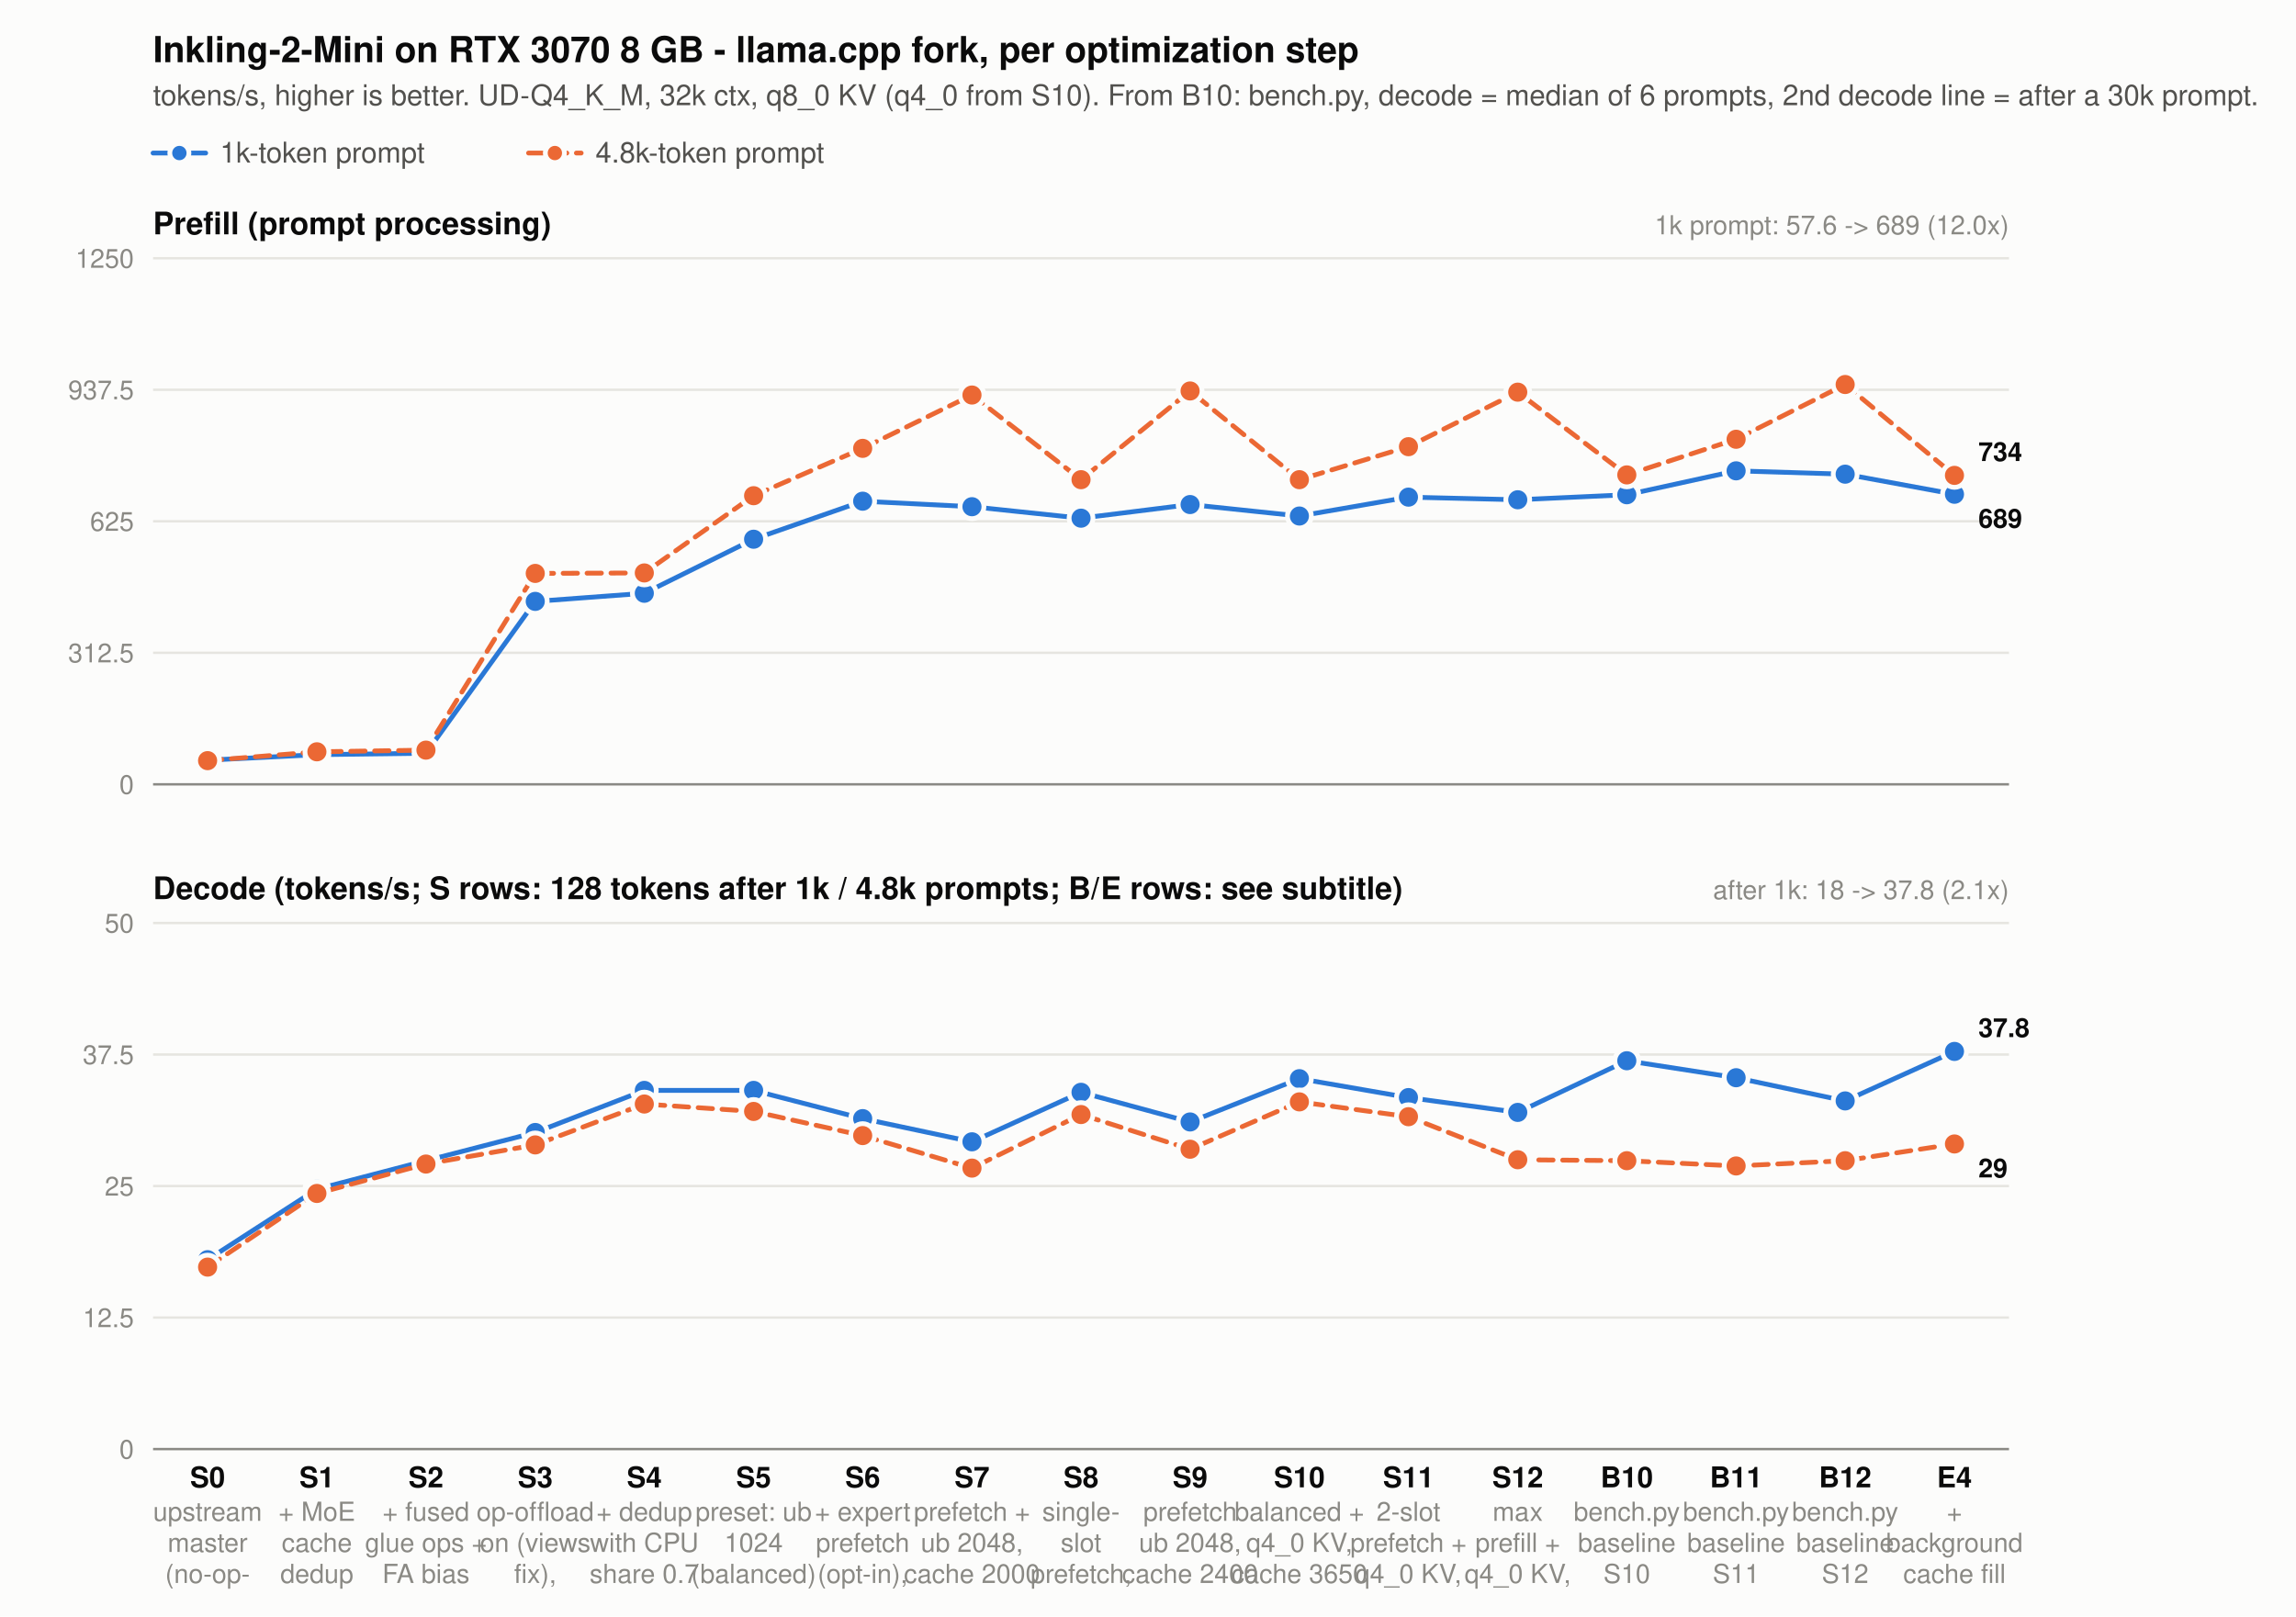
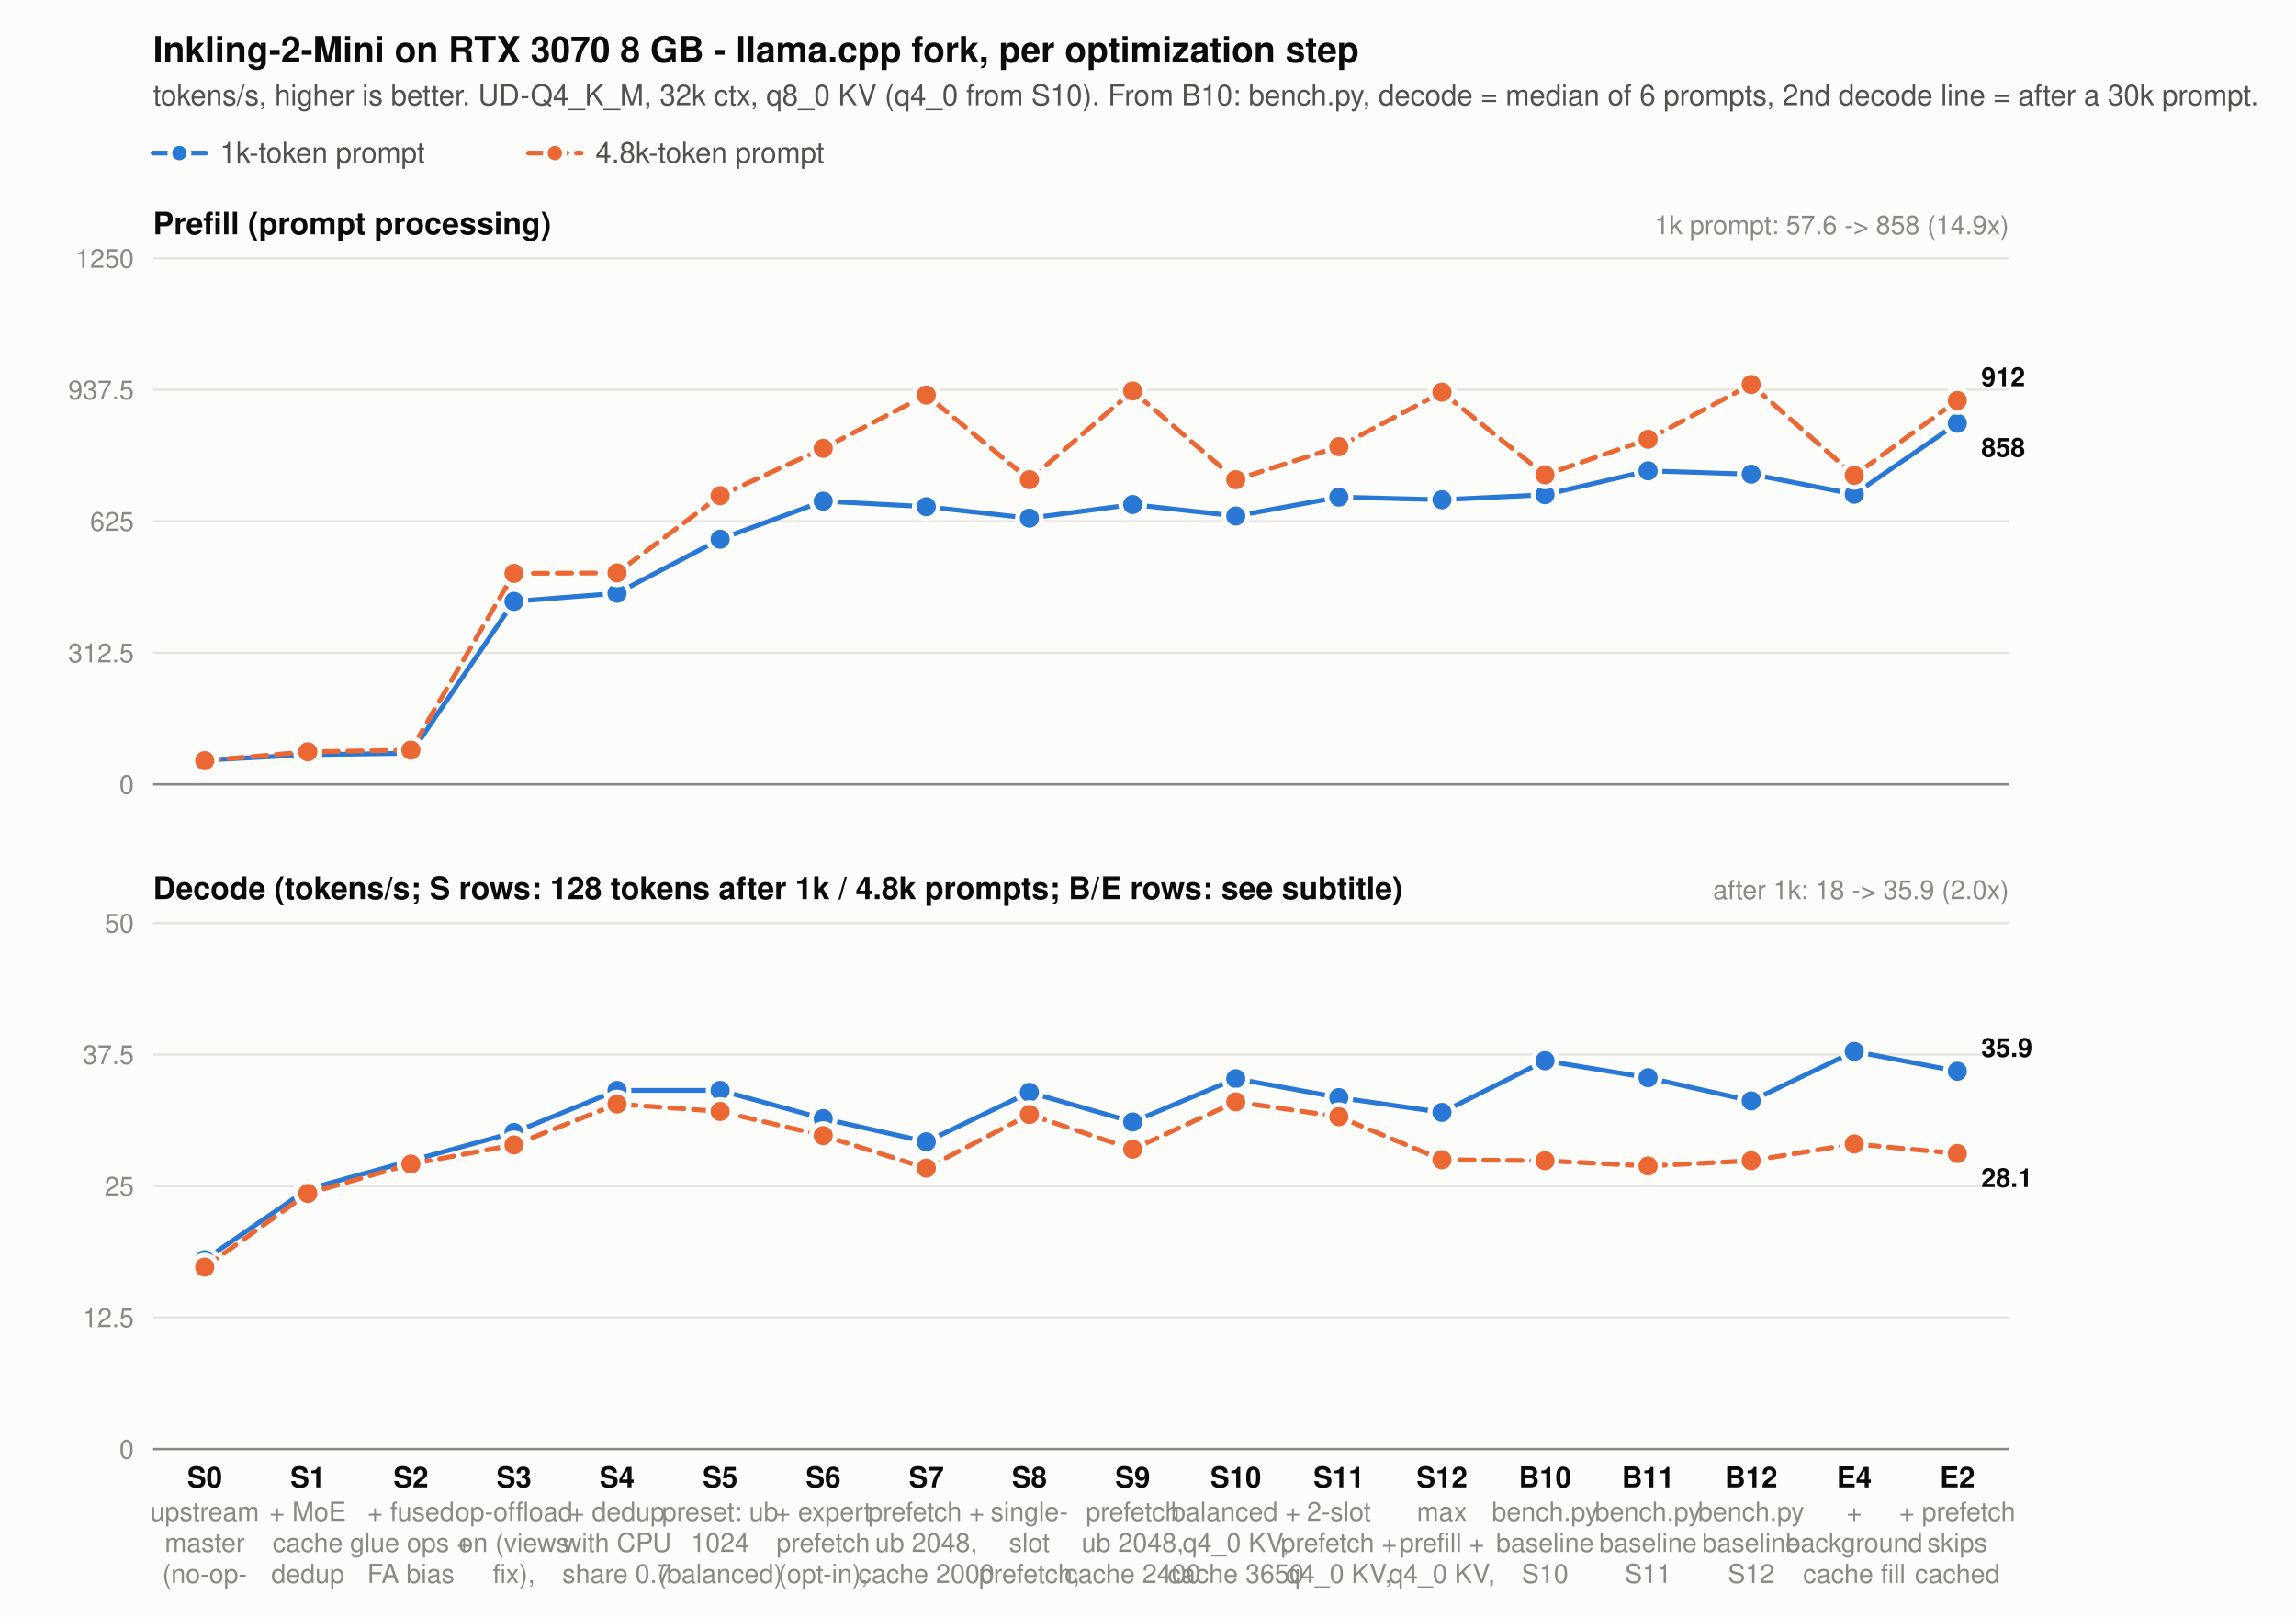
<svg xmlns="http://www.w3.org/2000/svg" viewBox="0 0 960 676" width="960" height="676" role="img" aria-label="Inkling-2-Mini prefill and decode speed per optimization step">
  <style>
.bg { fill: #fcfcfb; }
text { font-family: -apple-system, 'Segoe UI', Helvetica, Arial, sans-serif; fill: #52514e; font-size: 12px; }
.title { fill: #0b0b0b; font-size: 15px; font-weight: 600; }
.ptitle { fill: #0b0b0b; font-size: 13px; font-weight: 600; }
.tick { fill: #8a8984; font-size: 11px; }
.grid { stroke: #e6e5e0; stroke-width: 1; }
.base { stroke: #8a8984; stroke-width: 1; }
.l1 { stroke: #2a78d6; fill: none; stroke-width: 2; stroke-linejoin: round; stroke-linecap: round; }
.l2 { stroke: #eb6834; fill: none; stroke-width: 2; stroke-linejoin: round; stroke-linecap: round; stroke-dasharray: 6 4; }
.m1 { fill: #2a78d6; stroke: #fcfcfb; stroke-width: 2; }
.m2 { fill: #eb6834; stroke: #fcfcfb; stroke-width: 2; }
.val { fill: #0b0b0b; font-size: 11px; font-weight: 600; }
@media (prefers-color-scheme: dark) {
  .bg { fill: #1a1a19; }
  text { fill: #c3c2b7; }
  .title, .ptitle, .val { fill: #f0efec; }
  .tick { fill: #8f8e88; }
  .grid { stroke: #33332f; }
  .base { stroke: #8f8e88; }
  .l1 { stroke: #3987e5; } .l2 { stroke: #d95926; }
  .m1 { fill: #3987e5; stroke: #1a1a19; } .m2 { fill: #d95926; stroke: #1a1a19; }
}
</style>
  <rect class="bg" width="960" height="676" />
  <text class="title" x="64" y="26">Inkling-2-Mini on RTX 3070 8 GB - llama.cpp fork, per optimization step</text>
  <text x="64" y="44">tokens/s, higher is better. UD-Q4_K_M, 32k ctx, q8_0 KV (q4_0 from S10). From B10: bench.py, decode = median of 6 prompts, 2nd decode line = after a 30k prompt.</text>
  <text class="ptitle" x="64" y="98">Prefill (prompt processing)</text>
  <line class="base" x1="64" x2="840" y1="328.0" y2="328.0" />
  <text class="tick" x="56" y="332.0" text-anchor="end">0</text>
  <line class="grid" x1="64" x2="840" y1="273.0" y2="273.0" />
  <text class="tick" x="56" y="277.0" text-anchor="end">312.5</text>
  <line class="grid" x1="64" x2="840" y1="218.0" y2="218.0" />
  <text class="tick" x="56" y="222.0" text-anchor="end">625</text>
  <line class="grid" x1="64" x2="840" y1="163.0" y2="163.0" />
  <text class="tick" x="56" y="167.0" text-anchor="end">937.5</text>
  <line class="grid" x1="64" x2="840" y1="108.0" y2="108.0" />
  <text class="tick" x="56" y="112.0" text-anchor="end">1250</text>
-   <polyline class="l1" points="86.8,317.9 132.5,315.6 178.1,315.0 223.8,251.5 269.4,248.1 315.1,225.5 360.7,209.6 406.4,211.9 452.0,216.7 497.6,211.0 543.3,215.8 588.9,207.9 634.6,209.0 680.2,206.9 725.9,196.9 771.5,198.3 817.2,206.7" />
-   <circle class="m1" cx="86.8" cy="317.9" r="5" />
-   <circle class="m1" cx="132.5" cy="315.6" r="5" />
-   <circle class="m1" cx="178.1" cy="315.0" r="5" />
-   <circle class="m1" cx="223.8" cy="251.5" r="5" />
-   <circle class="m1" cx="269.4" cy="248.1" r="5" />
-   <circle class="m1" cx="315.1" cy="225.5" r="5" />
-   <circle class="m1" cx="360.7" cy="209.6" r="5" />
-   <circle class="m1" cx="406.4" cy="211.9" r="5" />
-   <circle class="m1" cx="452.0" cy="216.7" r="5" />
-   <circle class="m1" cx="497.6" cy="211.0" r="5" />
-   <circle class="m1" cx="543.3" cy="215.8" r="5" />
-   <circle class="m1" cx="588.9" cy="207.9" r="5" />
-   <circle class="m1" cx="634.6" cy="209.0" r="5" />
-   <circle class="m1" cx="680.2" cy="206.9" r="5" />
-   <circle class="m1" cx="725.9" cy="196.9" r="5" />
-   <circle class="m1" cx="771.5" cy="198.3" r="5" />
-   <circle class="m1" cx="817.2" cy="206.7" r="5" />
-   <text class="val" x="827.2" y="220.7">689</text>
-   <polyline class="l2" points="86.8,318.1 132.5,314.4 178.1,313.7 223.8,239.8 269.4,239.6 315.1,207.3 360.7,187.5 406.4,165.2 452.0,200.6 497.6,163.5 543.3,200.6 588.9,186.8 634.6,164.0 680.2,198.6 725.9,183.7 771.5,160.8 817.2,198.8" />
-   <circle class="m2" cx="86.8" cy="318.1" r="5" />
-   <circle class="m2" cx="132.5" cy="314.4" r="5" />
-   <circle class="m2" cx="178.1" cy="313.7" r="5" />
-   <circle class="m2" cx="223.8" cy="239.8" r="5" />
-   <circle class="m2" cx="269.4" cy="239.6" r="5" />
-   <circle class="m2" cx="315.1" cy="207.3" r="5" />
-   <circle class="m2" cx="360.7" cy="187.5" r="5" />
-   <circle class="m2" cx="406.4" cy="165.2" r="5" />
-   <circle class="m2" cx="452.0" cy="200.6" r="5" />
-   <circle class="m2" cx="497.6" cy="163.5" r="5" />
-   <circle class="m2" cx="543.3" cy="200.6" r="5" />
-   <circle class="m2" cx="588.9" cy="186.8" r="5" />
-   <circle class="m2" cx="634.6" cy="164.0" r="5" />
-   <circle class="m2" cx="680.2" cy="198.6" r="5" />
-   <circle class="m2" cx="725.9" cy="183.7" r="5" />
-   <circle class="m2" cx="771.5" cy="160.8" r="5" />
-   <circle class="m2" cx="817.2" cy="198.8" r="5" />
-   <text class="val" x="827.2" y="192.8">734</text>
-   <text class="tick" x="840" y="98" text-anchor="end">1k prompt: 57.6 -&gt; 689 (12.0x)</text>
+   <polyline class="l1" points="85.6,317.9 128.7,315.6 171.8,315.0 214.9,251.5 258.0,248.1 301.1,225.5 344.2,209.6 387.3,211.9 430.4,216.7 473.6,211.0 516.7,215.8 559.8,207.9 602.9,209.0 646.0,206.9 689.1,196.9 732.2,198.3 775.3,206.7 818.4,177.0" />
+   <circle class="m1" cx="85.6" cy="317.9" r="5" />
+   <circle class="m1" cx="128.7" cy="315.6" r="5" />
+   <circle class="m1" cx="171.8" cy="315.0" r="5" />
+   <circle class="m1" cx="214.9" cy="251.5" r="5" />
+   <circle class="m1" cx="258.0" cy="248.1" r="5" />
+   <circle class="m1" cx="301.1" cy="225.5" r="5" />
+   <circle class="m1" cx="344.2" cy="209.6" r="5" />
+   <circle class="m1" cx="387.3" cy="211.9" r="5" />
+   <circle class="m1" cx="430.4" cy="216.7" r="5" />
+   <circle class="m1" cx="473.6" cy="211.0" r="5" />
+   <circle class="m1" cx="516.7" cy="215.8" r="5" />
+   <circle class="m1" cx="559.8" cy="207.9" r="5" />
+   <circle class="m1" cx="602.9" cy="209.0" r="5" />
+   <circle class="m1" cx="646.0" cy="206.9" r="5" />
+   <circle class="m1" cx="689.1" cy="196.9" r="5" />
+   <circle class="m1" cx="732.2" cy="198.3" r="5" />
+   <circle class="m1" cx="775.3" cy="206.7" r="5" />
+   <circle class="m1" cx="818.4" cy="177.0" r="5" />
+   <text class="val" x="828.4" y="191.0">858</text>
+   <polyline class="l2" points="85.6,318.1 128.7,314.4 171.8,313.7 214.9,239.8 258.0,239.6 301.1,207.3 344.2,187.5 387.3,165.2 430.4,200.6 473.6,163.5 516.7,200.6 559.8,186.8 602.9,164.0 646.0,198.6 689.1,183.7 732.2,160.8 775.3,198.8 818.4,167.5" />
+   <circle class="m2" cx="85.6" cy="318.1" r="5" />
+   <circle class="m2" cx="128.7" cy="314.4" r="5" />
+   <circle class="m2" cx="171.8" cy="313.7" r="5" />
+   <circle class="m2" cx="214.9" cy="239.8" r="5" />
+   <circle class="m2" cx="258.0" cy="239.6" r="5" />
+   <circle class="m2" cx="301.1" cy="207.3" r="5" />
+   <circle class="m2" cx="344.2" cy="187.5" r="5" />
+   <circle class="m2" cx="387.3" cy="165.2" r="5" />
+   <circle class="m2" cx="430.4" cy="200.6" r="5" />
+   <circle class="m2" cx="473.6" cy="163.5" r="5" />
+   <circle class="m2" cx="516.7" cy="200.6" r="5" />
+   <circle class="m2" cx="559.8" cy="186.8" r="5" />
+   <circle class="m2" cx="602.9" cy="164.0" r="5" />
+   <circle class="m2" cx="646.0" cy="198.6" r="5" />
+   <circle class="m2" cx="689.1" cy="183.7" r="5" />
+   <circle class="m2" cx="732.2" cy="160.8" r="5" />
+   <circle class="m2" cx="775.3" cy="198.8" r="5" />
+   <circle class="m2" cx="818.4" cy="167.5" r="5" />
+   <text class="val" x="828.4" y="161.5">912</text>
+   <text class="tick" x="840" y="98" text-anchor="end">1k prompt: 57.6 -&gt; 858 (14.9x)</text>
  <text class="ptitle" x="64" y="376">Decode (tokens/s; S rows: 128 tokens after 1k / 4.8k prompts; B/E rows: see subtitle)</text>
  <line class="base" x1="64" x2="840" y1="606.0" y2="606.0" />
  <text class="tick" x="56" y="610.0" text-anchor="end">0</text>
  <line class="grid" x1="64" x2="840" y1="551.0" y2="551.0" />
  <text class="tick" x="56" y="555.0" text-anchor="end">12.5</text>
  <line class="grid" x1="64" x2="840" y1="496.0" y2="496.0" />
  <text class="tick" x="56" y="500.0" text-anchor="end">25</text>
  <line class="grid" x1="64" x2="840" y1="441.0" y2="441.0" />
  <text class="tick" x="56" y="445.0" text-anchor="end">37.5</text>
  <line class="grid" x1="64" x2="840" y1="386.0" y2="386.0" />
  <text class="tick" x="56" y="390.0" text-anchor="end">50</text>
-   <polyline class="l1" points="86.8,526.8 132.5,497.3 178.1,485.4 223.8,473.6 269.4,456.0 315.1,456.0 360.7,467.8 406.4,477.5 452.0,456.8 497.6,469.2 543.3,451.1 588.9,459.0 634.6,465.2 680.2,443.6 725.9,450.7 771.5,460.4 817.2,439.7" />
-   <circle class="m1" cx="86.8" cy="526.8" r="5" />
-   <circle class="m1" cx="132.5" cy="497.3" r="5" />
-   <circle class="m1" cx="178.1" cy="485.4" r="5" />
-   <circle class="m1" cx="223.8" cy="473.6" r="5" />
-   <circle class="m1" cx="269.4" cy="456.0" r="5" />
-   <circle class="m1" cx="315.1" cy="456.0" r="5" />
-   <circle class="m1" cx="360.7" cy="467.8" r="5" />
-   <circle class="m1" cx="406.4" cy="477.5" r="5" />
-   <circle class="m1" cx="452.0" cy="456.8" r="5" />
-   <circle class="m1" cx="497.6" cy="469.2" r="5" />
-   <circle class="m1" cx="543.3" cy="451.1" r="5" />
-   <circle class="m1" cx="588.9" cy="459.0" r="5" />
-   <circle class="m1" cx="634.6" cy="465.2" r="5" />
-   <circle class="m1" cx="680.2" cy="443.6" r="5" />
-   <circle class="m1" cx="725.9" cy="450.7" r="5" />
-   <circle class="m1" cx="771.5" cy="460.4" r="5" />
-   <circle class="m1" cx="817.2" cy="439.7" r="5" />
-   <text class="val" x="827.2" y="433.7">37.8</text>
-   <polyline class="l2" points="86.8,529.9 132.5,499.1 178.1,486.8 223.8,478.8 269.4,461.7 315.1,464.8 360.7,474.9 406.4,488.5 452.0,466.1 497.6,480.6 543.3,460.8 588.9,467.0 634.6,485.0 680.2,485.4 725.9,487.6 771.5,485.4 817.2,478.4" />
-   <circle class="m2" cx="86.8" cy="529.9" r="5" />
-   <circle class="m2" cx="132.5" cy="499.1" r="5" />
-   <circle class="m2" cx="178.1" cy="486.8" r="5" />
-   <circle class="m2" cx="223.8" cy="478.8" r="5" />
-   <circle class="m2" cx="269.4" cy="461.7" r="5" />
-   <circle class="m2" cx="315.1" cy="464.8" r="5" />
-   <circle class="m2" cx="360.7" cy="474.9" r="5" />
-   <circle class="m2" cx="406.4" cy="488.5" r="5" />
-   <circle class="m2" cx="452.0" cy="466.1" r="5" />
-   <circle class="m2" cx="497.6" cy="480.6" r="5" />
-   <circle class="m2" cx="543.3" cy="460.8" r="5" />
-   <circle class="m2" cx="588.9" cy="467.0" r="5" />
-   <circle class="m2" cx="634.6" cy="485.0" r="5" />
-   <circle class="m2" cx="680.2" cy="485.4" r="5" />
-   <circle class="m2" cx="725.9" cy="487.6" r="5" />
-   <circle class="m2" cx="771.5" cy="485.4" r="5" />
-   <circle class="m2" cx="817.2" cy="478.4" r="5" />
-   <text class="val" x="827.2" y="492.4">29</text>
-   <text class="tick" x="840" y="376" text-anchor="end">after 1k: 18 -&gt; 37.8 (2.1x)</text>
-   <text class="ptitle" x="86.8" y="622" text-anchor="middle" style="font-size:12px">S0</text>
-   <text class="tick" x="86.8" y="636" text-anchor="middle">upstream</text>
-   <text class="tick" x="86.8" y="649" text-anchor="middle">master</text>
-   <text class="tick" x="86.8" y="662" text-anchor="middle">(no-op-</text>
-   <text class="ptitle" x="132.5" y="622" text-anchor="middle" style="font-size:12px">S1</text>
-   <text class="tick" x="132.5" y="636" text-anchor="middle">+ MoE</text>
-   <text class="tick" x="132.5" y="649" text-anchor="middle">cache</text>
-   <text class="tick" x="132.5" y="662" text-anchor="middle">dedup</text>
-   <text class="ptitle" x="178.1" y="622" text-anchor="middle" style="font-size:12px">S2</text>
-   <text class="tick" x="178.1" y="636" text-anchor="middle">+ fused</text>
-   <text class="tick" x="178.1" y="649" text-anchor="middle">glue ops +</text>
-   <text class="tick" x="178.1" y="662" text-anchor="middle">FA bias</text>
-   <text class="ptitle" x="223.8" y="622" text-anchor="middle" style="font-size:12px">S3</text>
-   <text class="tick" x="223.8" y="636" text-anchor="middle">op-offload</text>
-   <text class="tick" x="223.8" y="649" text-anchor="middle">on (views</text>
-   <text class="tick" x="223.8" y="662" text-anchor="middle">fix),</text>
-   <text class="ptitle" x="269.4" y="622" text-anchor="middle" style="font-size:12px">S4</text>
-   <text class="tick" x="269.4" y="636" text-anchor="middle">+ dedup</text>
-   <text class="tick" x="269.4" y="649" text-anchor="middle">with CPU</text>
-   <text class="tick" x="269.4" y="662" text-anchor="middle">share 0.7</text>
-   <text class="ptitle" x="315.1" y="622" text-anchor="middle" style="font-size:12px">S5</text>
-   <text class="tick" x="315.1" y="636" text-anchor="middle">preset: ub</text>
-   <text class="tick" x="315.1" y="649" text-anchor="middle">1024</text>
-   <text class="tick" x="315.1" y="662" text-anchor="middle">(balanced)</text>
-   <text class="ptitle" x="360.7" y="622" text-anchor="middle" style="font-size:12px">S6</text>
-   <text class="tick" x="360.7" y="636" text-anchor="middle">+ expert</text>
-   <text class="tick" x="360.7" y="649" text-anchor="middle">prefetch</text>
-   <text class="tick" x="360.7" y="662" text-anchor="middle">(opt-in),</text>
-   <text class="ptitle" x="406.4" y="622" text-anchor="middle" style="font-size:12px">S7</text>
-   <text class="tick" x="406.4" y="636" text-anchor="middle">prefetch +</text>
-   <text class="tick" x="406.4" y="649" text-anchor="middle">ub 2048,</text>
-   <text class="tick" x="406.4" y="662" text-anchor="middle">cache 2000</text>
-   <text class="ptitle" x="452.0" y="622" text-anchor="middle" style="font-size:12px">S8</text>
-   <text class="tick" x="452.0" y="636" text-anchor="middle">single-</text>
-   <text class="tick" x="452.0" y="649" text-anchor="middle">slot</text>
-   <text class="tick" x="452.0" y="662" text-anchor="middle">prefetch,</text>
-   <text class="ptitle" x="497.6" y="622" text-anchor="middle" style="font-size:12px">S9</text>
-   <text class="tick" x="497.6" y="636" text-anchor="middle">prefetch</text>
-   <text class="tick" x="497.6" y="649" text-anchor="middle">ub 2048,</text>
-   <text class="tick" x="497.6" y="662" text-anchor="middle">cache 2400</text>
-   <text class="ptitle" x="543.3" y="622" text-anchor="middle" style="font-size:12px">S10</text>
-   <text class="tick" x="543.3" y="636" text-anchor="middle">balanced +</text>
-   <text class="tick" x="543.3" y="649" text-anchor="middle">q4_0 KV,</text>
-   <text class="tick" x="543.3" y="662" text-anchor="middle">cache 3650</text>
-   <text class="ptitle" x="588.9" y="622" text-anchor="middle" style="font-size:12px">S11</text>
-   <text class="tick" x="588.9" y="636" text-anchor="middle">2-slot</text>
-   <text class="tick" x="588.9" y="649" text-anchor="middle">prefetch +</text>
-   <text class="tick" x="588.9" y="662" text-anchor="middle">q4_0 KV,</text>
-   <text class="ptitle" x="634.6" y="622" text-anchor="middle" style="font-size:12px">S12</text>
-   <text class="tick" x="634.6" y="636" text-anchor="middle">max</text>
-   <text class="tick" x="634.6" y="649" text-anchor="middle">prefill +</text>
-   <text class="tick" x="634.6" y="662" text-anchor="middle">q4_0 KV,</text>
-   <text class="ptitle" x="680.2" y="622" text-anchor="middle" style="font-size:12px">B10</text>
-   <text class="tick" x="680.2" y="636" text-anchor="middle">bench.py</text>
-   <text class="tick" x="680.2" y="649" text-anchor="middle">baseline</text>
-   <text class="tick" x="680.2" y="662" text-anchor="middle">S10</text>
-   <text class="ptitle" x="725.9" y="622" text-anchor="middle" style="font-size:12px">B11</text>
-   <text class="tick" x="725.9" y="636" text-anchor="middle">bench.py</text>
-   <text class="tick" x="725.9" y="649" text-anchor="middle">baseline</text>
-   <text class="tick" x="725.9" y="662" text-anchor="middle">S11</text>
-   <text class="ptitle" x="771.5" y="622" text-anchor="middle" style="font-size:12px">B12</text>
-   <text class="tick" x="771.5" y="636" text-anchor="middle">bench.py</text>
-   <text class="tick" x="771.5" y="649" text-anchor="middle">baseline</text>
-   <text class="tick" x="771.5" y="662" text-anchor="middle">S12</text>
-   <text class="ptitle" x="817.2" y="622" text-anchor="middle" style="font-size:12px">E4</text>
-   <text class="tick" x="817.2" y="636" text-anchor="middle">+</text>
-   <text class="tick" x="817.2" y="649" text-anchor="middle">background</text>
-   <text class="tick" x="817.2" y="662" text-anchor="middle">cache fill</text>
+   <polyline class="l1" points="85.6,526.8 128.7,497.3 171.8,485.4 214.9,473.6 258.0,456.0 301.1,456.0 344.2,467.8 387.3,477.5 430.4,456.8 473.6,469.2 516.7,451.1 559.8,459.0 602.9,465.2 646.0,443.6 689.1,450.7 732.2,460.4 775.3,439.7 818.4,448.0" />
+   <circle class="m1" cx="85.6" cy="526.8" r="5" />
+   <circle class="m1" cx="128.7" cy="497.3" r="5" />
+   <circle class="m1" cx="171.8" cy="485.4" r="5" />
+   <circle class="m1" cx="214.9" cy="473.6" r="5" />
+   <circle class="m1" cx="258.0" cy="456.0" r="5" />
+   <circle class="m1" cx="301.1" cy="456.0" r="5" />
+   <circle class="m1" cx="344.2" cy="467.8" r="5" />
+   <circle class="m1" cx="387.3" cy="477.5" r="5" />
+   <circle class="m1" cx="430.4" cy="456.8" r="5" />
+   <circle class="m1" cx="473.6" cy="469.2" r="5" />
+   <circle class="m1" cx="516.7" cy="451.1" r="5" />
+   <circle class="m1" cx="559.8" cy="459.0" r="5" />
+   <circle class="m1" cx="602.9" cy="465.2" r="5" />
+   <circle class="m1" cx="646.0" cy="443.6" r="5" />
+   <circle class="m1" cx="689.1" cy="450.7" r="5" />
+   <circle class="m1" cx="732.2" cy="460.4" r="5" />
+   <circle class="m1" cx="775.3" cy="439.7" r="5" />
+   <circle class="m1" cx="818.4" cy="448.0" r="5" />
+   <text class="val" x="828.4" y="442.0">35.9</text>
+   <polyline class="l2" points="85.6,529.9 128.7,499.1 171.8,486.8 214.9,478.8 258.0,461.7 301.1,464.8 344.2,474.9 387.3,488.5 430.4,466.1 473.6,480.6 516.7,460.8 559.8,467.0 602.9,485.0 646.0,485.4 689.1,487.6 732.2,485.4 775.3,478.4 818.4,482.4" />
+   <circle class="m2" cx="85.6" cy="529.9" r="5" />
+   <circle class="m2" cx="128.7" cy="499.1" r="5" />
+   <circle class="m2" cx="171.8" cy="486.8" r="5" />
+   <circle class="m2" cx="214.9" cy="478.8" r="5" />
+   <circle class="m2" cx="258.0" cy="461.7" r="5" />
+   <circle class="m2" cx="301.1" cy="464.8" r="5" />
+   <circle class="m2" cx="344.2" cy="474.9" r="5" />
+   <circle class="m2" cx="387.3" cy="488.5" r="5" />
+   <circle class="m2" cx="430.4" cy="466.1" r="5" />
+   <circle class="m2" cx="473.6" cy="480.6" r="5" />
+   <circle class="m2" cx="516.7" cy="460.8" r="5" />
+   <circle class="m2" cx="559.8" cy="467.0" r="5" />
+   <circle class="m2" cx="602.9" cy="485.0" r="5" />
+   <circle class="m2" cx="646.0" cy="485.4" r="5" />
+   <circle class="m2" cx="689.1" cy="487.6" r="5" />
+   <circle class="m2" cx="732.2" cy="485.4" r="5" />
+   <circle class="m2" cx="775.3" cy="478.4" r="5" />
+   <circle class="m2" cx="818.4" cy="482.4" r="5" />
+   <text class="val" x="828.4" y="496.4">28.1</text>
+   <text class="tick" x="840" y="376" text-anchor="end">after 1k: 18 -&gt; 35.9 (2.0x)</text>
+   <text class="ptitle" x="85.6" y="622" text-anchor="middle" style="font-size:12px">S0</text>
+   <text class="tick" x="85.6" y="636" text-anchor="middle">upstream</text>
+   <text class="tick" x="85.6" y="649" text-anchor="middle">master</text>
+   <text class="tick" x="85.6" y="662" text-anchor="middle">(no-op-</text>
+   <text class="ptitle" x="128.7" y="622" text-anchor="middle" style="font-size:12px">S1</text>
+   <text class="tick" x="128.7" y="636" text-anchor="middle">+ MoE</text>
+   <text class="tick" x="128.7" y="649" text-anchor="middle">cache</text>
+   <text class="tick" x="128.7" y="662" text-anchor="middle">dedup</text>
+   <text class="ptitle" x="171.8" y="622" text-anchor="middle" style="font-size:12px">S2</text>
+   <text class="tick" x="171.8" y="636" text-anchor="middle">+ fused</text>
+   <text class="tick" x="171.8" y="649" text-anchor="middle">glue ops +</text>
+   <text class="tick" x="171.8" y="662" text-anchor="middle">FA bias</text>
+   <text class="ptitle" x="214.9" y="622" text-anchor="middle" style="font-size:12px">S3</text>
+   <text class="tick" x="214.9" y="636" text-anchor="middle">op-offload</text>
+   <text class="tick" x="214.9" y="649" text-anchor="middle">on (views</text>
+   <text class="tick" x="214.9" y="662" text-anchor="middle">fix),</text>
+   <text class="ptitle" x="258.0" y="622" text-anchor="middle" style="font-size:12px">S4</text>
+   <text class="tick" x="258.0" y="636" text-anchor="middle">+ dedup</text>
+   <text class="tick" x="258.0" y="649" text-anchor="middle">with CPU</text>
+   <text class="tick" x="258.0" y="662" text-anchor="middle">share 0.7</text>
+   <text class="ptitle" x="301.1" y="622" text-anchor="middle" style="font-size:12px">S5</text>
+   <text class="tick" x="301.1" y="636" text-anchor="middle">preset: ub</text>
+   <text class="tick" x="301.1" y="649" text-anchor="middle">1024</text>
+   <text class="tick" x="301.1" y="662" text-anchor="middle">(balanced)</text>
+   <text class="ptitle" x="344.2" y="622" text-anchor="middle" style="font-size:12px">S6</text>
+   <text class="tick" x="344.2" y="636" text-anchor="middle">+ expert</text>
+   <text class="tick" x="344.2" y="649" text-anchor="middle">prefetch</text>
+   <text class="tick" x="344.2" y="662" text-anchor="middle">(opt-in),</text>
+   <text class="ptitle" x="387.3" y="622" text-anchor="middle" style="font-size:12px">S7</text>
+   <text class="tick" x="387.3" y="636" text-anchor="middle">prefetch +</text>
+   <text class="tick" x="387.3" y="649" text-anchor="middle">ub 2048,</text>
+   <text class="tick" x="387.3" y="662" text-anchor="middle">cache 2000</text>
+   <text class="ptitle" x="430.4" y="622" text-anchor="middle" style="font-size:12px">S8</text>
+   <text class="tick" x="430.4" y="636" text-anchor="middle">single-</text>
+   <text class="tick" x="430.4" y="649" text-anchor="middle">slot</text>
+   <text class="tick" x="430.4" y="662" text-anchor="middle">prefetch,</text>
+   <text class="ptitle" x="473.6" y="622" text-anchor="middle" style="font-size:12px">S9</text>
+   <text class="tick" x="473.6" y="636" text-anchor="middle">prefetch</text>
+   <text class="tick" x="473.6" y="649" text-anchor="middle">ub 2048,</text>
+   <text class="tick" x="473.6" y="662" text-anchor="middle">cache 2400</text>
+   <text class="ptitle" x="516.7" y="622" text-anchor="middle" style="font-size:12px">S10</text>
+   <text class="tick" x="516.7" y="636" text-anchor="middle">balanced +</text>
+   <text class="tick" x="516.7" y="649" text-anchor="middle">q4_0 KV,</text>
+   <text class="tick" x="516.7" y="662" text-anchor="middle">cache 3650</text>
+   <text class="ptitle" x="559.8" y="622" text-anchor="middle" style="font-size:12px">S11</text>
+   <text class="tick" x="559.8" y="636" text-anchor="middle">2-slot</text>
+   <text class="tick" x="559.8" y="649" text-anchor="middle">prefetch +</text>
+   <text class="tick" x="559.8" y="662" text-anchor="middle">q4_0 KV,</text>
+   <text class="ptitle" x="602.9" y="622" text-anchor="middle" style="font-size:12px">S12</text>
+   <text class="tick" x="602.9" y="636" text-anchor="middle">max</text>
+   <text class="tick" x="602.9" y="649" text-anchor="middle">prefill +</text>
+   <text class="tick" x="602.9" y="662" text-anchor="middle">q4_0 KV,</text>
+   <text class="ptitle" x="646.0" y="622" text-anchor="middle" style="font-size:12px">B10</text>
+   <text class="tick" x="646.0" y="636" text-anchor="middle">bench.py</text>
+   <text class="tick" x="646.0" y="649" text-anchor="middle">baseline</text>
+   <text class="tick" x="646.0" y="662" text-anchor="middle">S10</text>
+   <text class="ptitle" x="689.1" y="622" text-anchor="middle" style="font-size:12px">B11</text>
+   <text class="tick" x="689.1" y="636" text-anchor="middle">bench.py</text>
+   <text class="tick" x="689.1" y="649" text-anchor="middle">baseline</text>
+   <text class="tick" x="689.1" y="662" text-anchor="middle">S11</text>
+   <text class="ptitle" x="732.2" y="622" text-anchor="middle" style="font-size:12px">B12</text>
+   <text class="tick" x="732.2" y="636" text-anchor="middle">bench.py</text>
+   <text class="tick" x="732.2" y="649" text-anchor="middle">baseline</text>
+   <text class="tick" x="732.2" y="662" text-anchor="middle">S12</text>
+   <text class="ptitle" x="775.3" y="622" text-anchor="middle" style="font-size:12px">E4</text>
+   <text class="tick" x="775.3" y="636" text-anchor="middle">+</text>
+   <text class="tick" x="775.3" y="649" text-anchor="middle">background</text>
+   <text class="tick" x="775.3" y="662" text-anchor="middle">cache fill</text>
+   <text class="ptitle" x="818.4" y="622" text-anchor="middle" style="font-size:12px">E2</text>
+   <text class="tick" x="818.4" y="636" text-anchor="middle">+ prefetch</text>
+   <text class="tick" x="818.4" y="649" text-anchor="middle">skips</text>
+   <text class="tick" x="818.4" y="662" text-anchor="middle">cached</text>
  <line class="l1" x1="64" x2="86" y1="64" y2="64" />
  <circle class="m1" cx="75" cy="64" r="4" />
  <text x="92" y="68">1k-token prompt</text>
  <line class="l2" x1="221" x2="243" y1="64" y2="64" />
  <circle class="m2" cx="232" cy="64" r="4" />
  <text x="249" y="68">4.8k-token prompt</text>
</svg>
